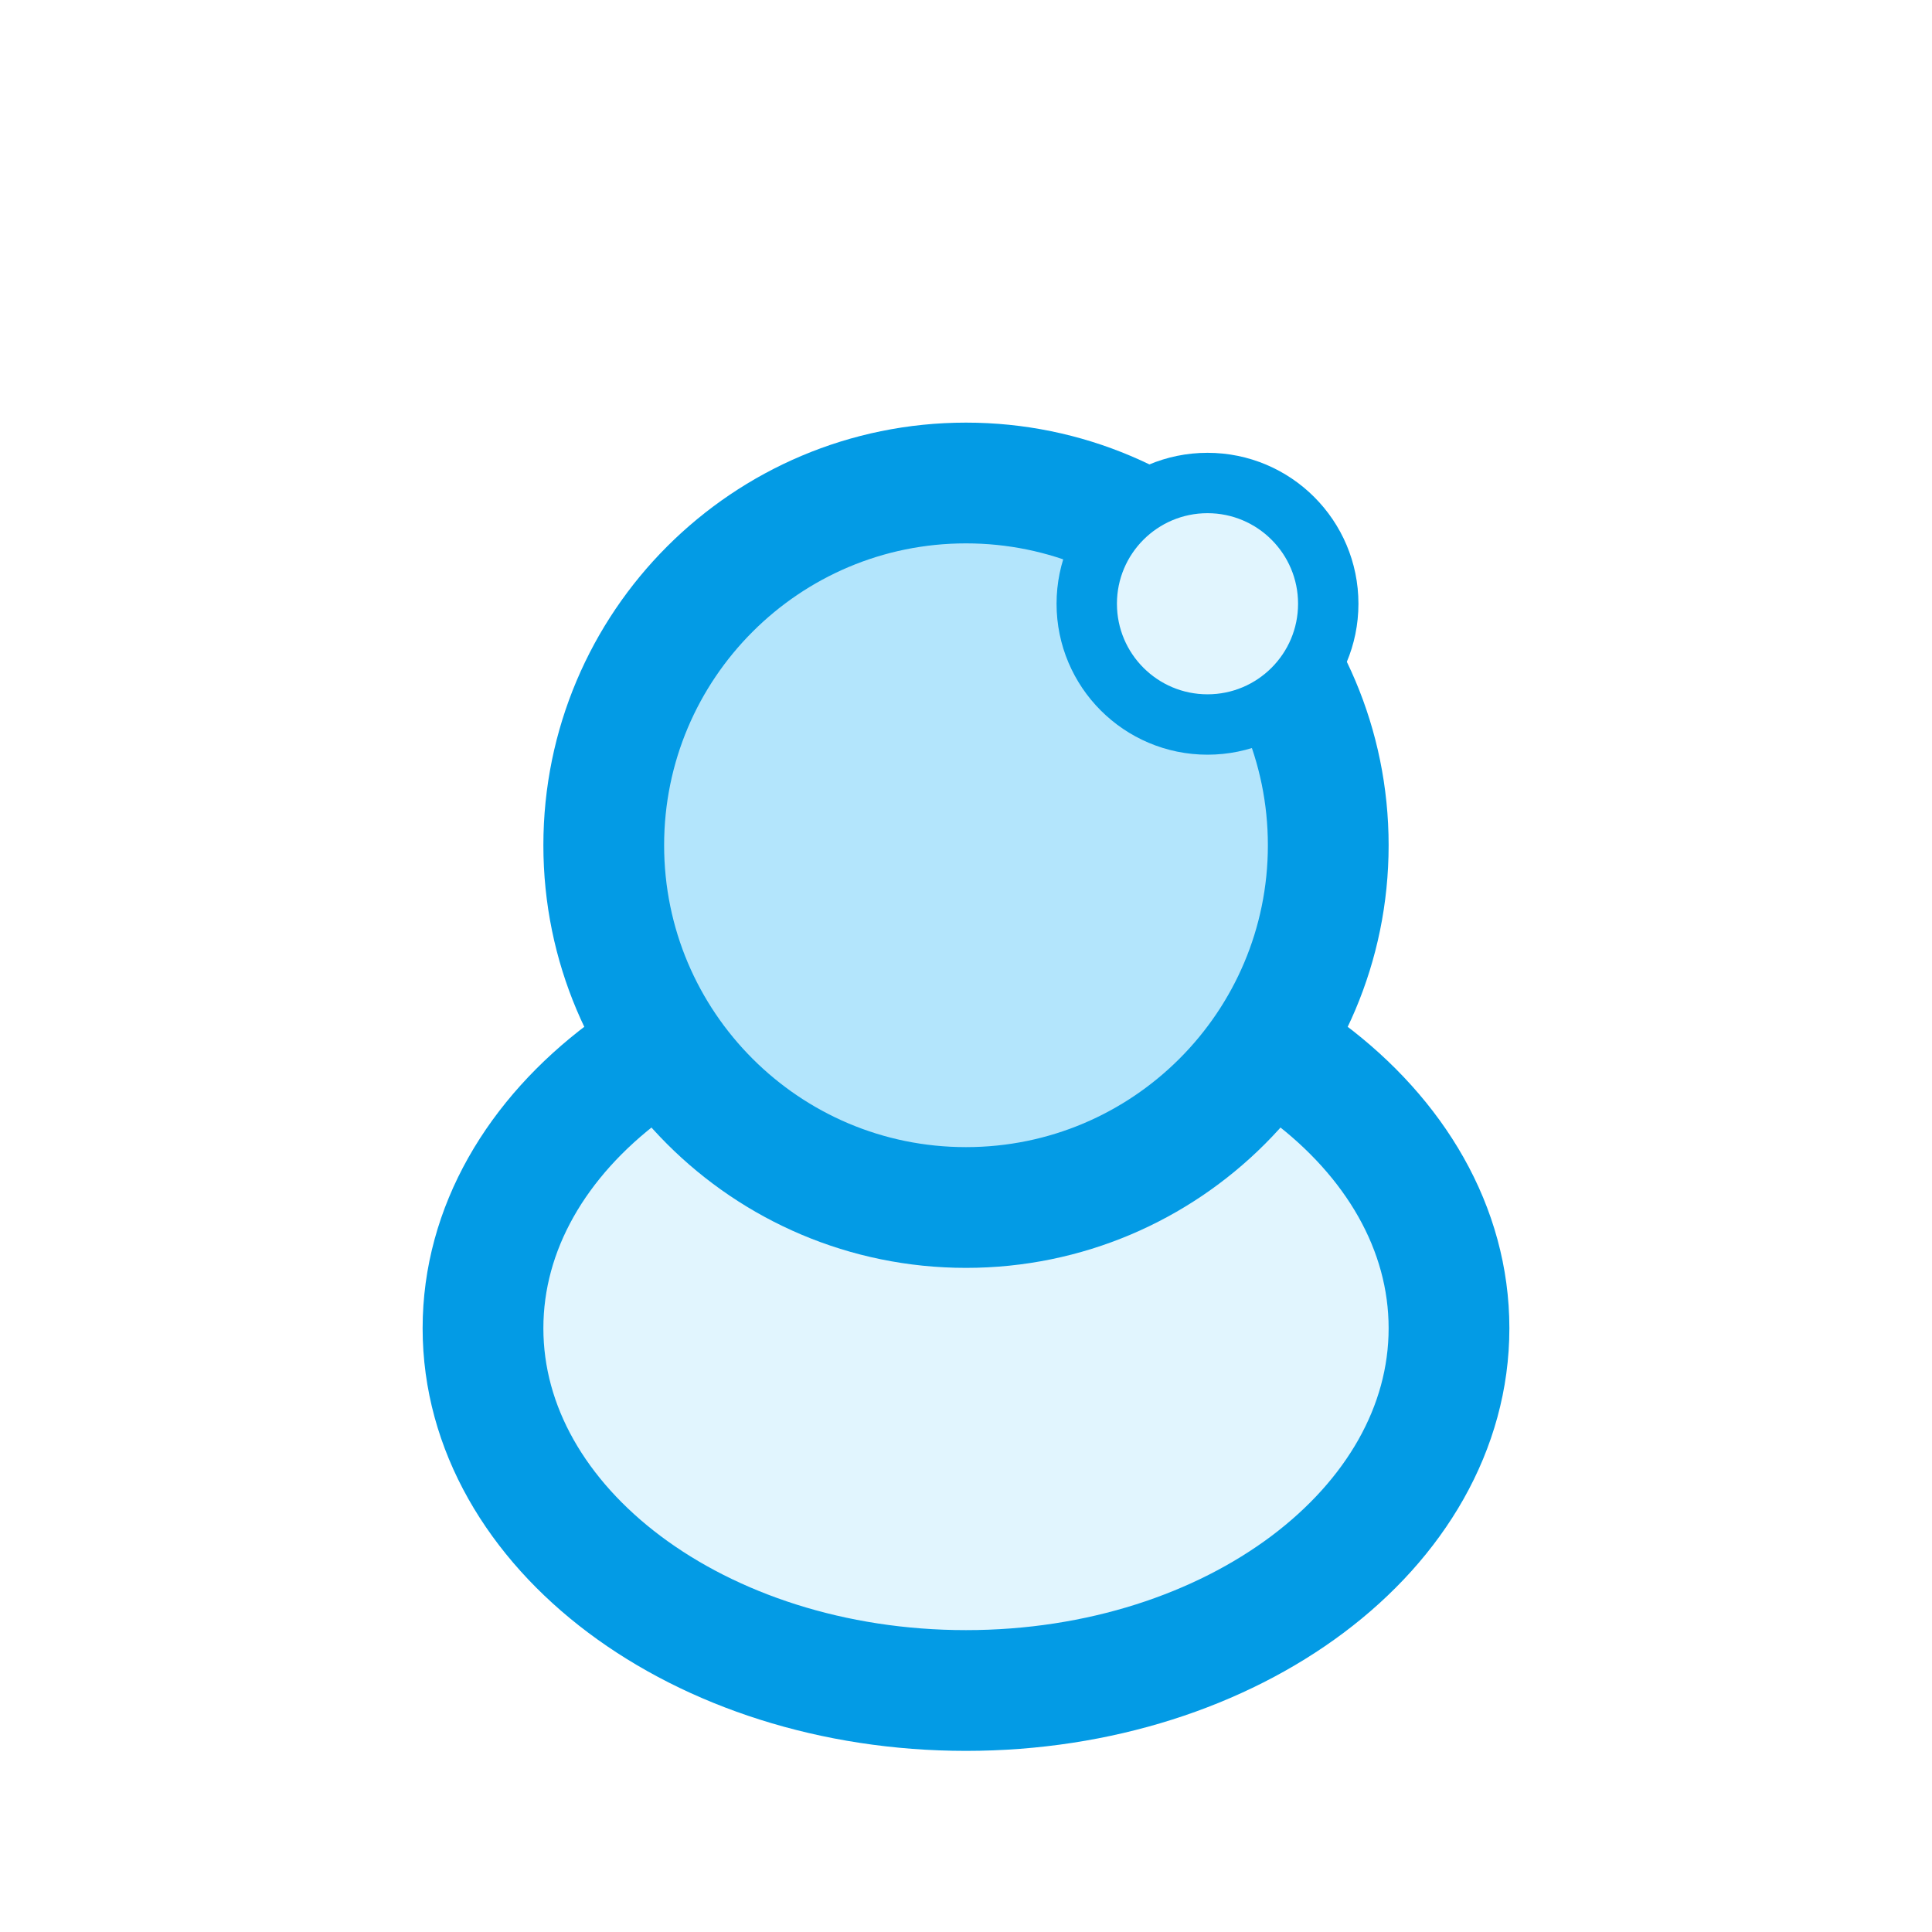
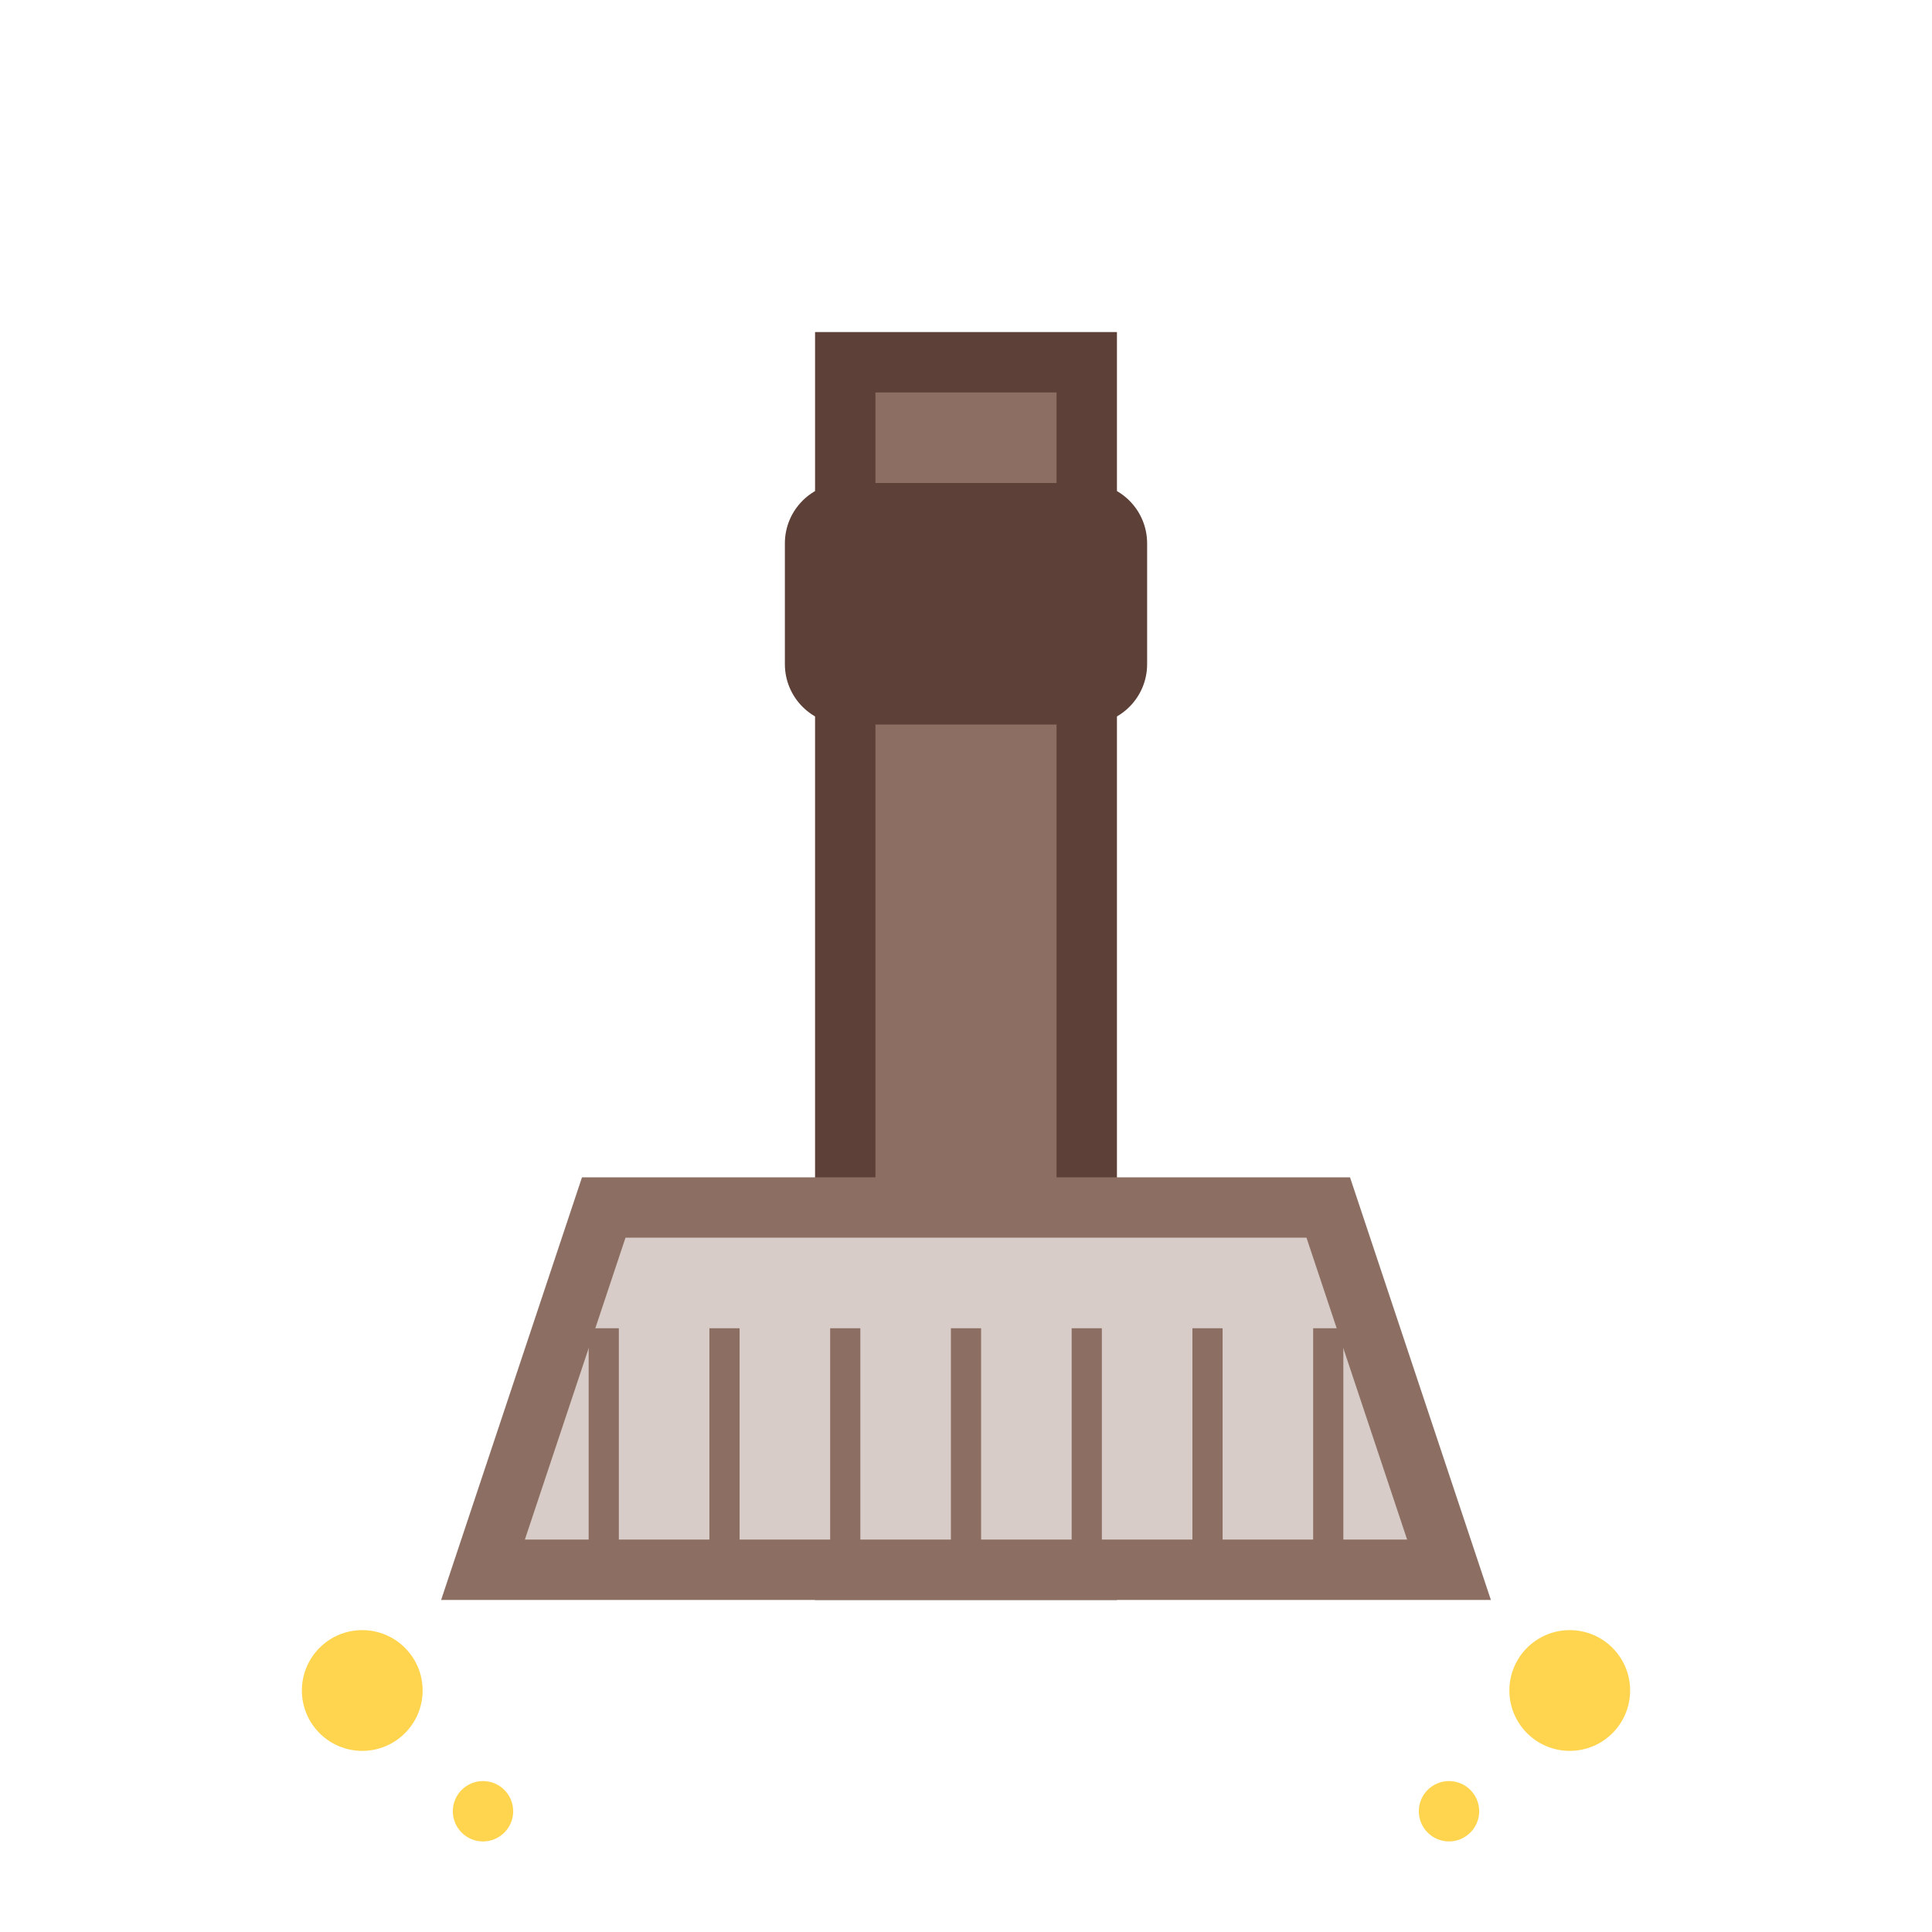
<svg xmlns="http://www.w3.org/2000/svg" width="32" height="32" viewBox="0 0 32 32" fill="none">
-   <ellipse cx="16" cy="22" rx="8" ry="6" fill="#E1F5FE" stroke="#039BE5" stroke-width="2" />
-   <circle cx="16" cy="14" r="6" fill="#B3E5FC" stroke="#039BE5" stroke-width="2" />
-   <circle cx="20" cy="10" r="2" fill="#E1F5FE" stroke="#039BE5" stroke-width="1" />
+   <rect x="14" y="6" width="4" height="20" fill="#8D6E63" stroke="#5D4037" stroke-width="1" />
+   <path d="M8 26L24 26L22 20L10 20Z" fill="#D7CCC8" stroke="#8D6E63" stroke-width="1" />
+   <line x1="10" y1="22" x2="10" y2="26" stroke="#8D6E63" stroke-width="0.5" />
+   <line x1="12" y1="22" x2="12" y2="26" stroke="#8D6E63" stroke-width="0.5" />
+   <line x1="14" y1="22" x2="14" y2="26" stroke="#8D6E63" stroke-width="0.5" />
+   <line x1="16" y1="22" x2="16" y2="26" stroke="#8D6E63" stroke-width="0.5" />
+   <line x1="18" y1="22" x2="18" y2="26" stroke="#8D6E63" stroke-width="0.5" />
+   <line x1="20" y1="22" x2="20" y2="26" stroke="#8D6E63" stroke-width="0.5" />
+   <line x1="22" y1="22" x2="22" y2="26" stroke="#8D6E63" stroke-width="0.5" />
+   <rect x="13" y="8" width="6" height="4" fill="#5D4037" rx="1" />
+   <circle cx="6" cy="28" r="1" fill="#FFD54F" />
+   <circle cx="26" cy="28" r="1" fill="#FFD54F" />
+   <circle cx="8" cy="30" r="0.5" fill="#FFD54F" />
+   <circle cx="24" cy="30" r="0.5" fill="#FFD54F" />
</svg>
